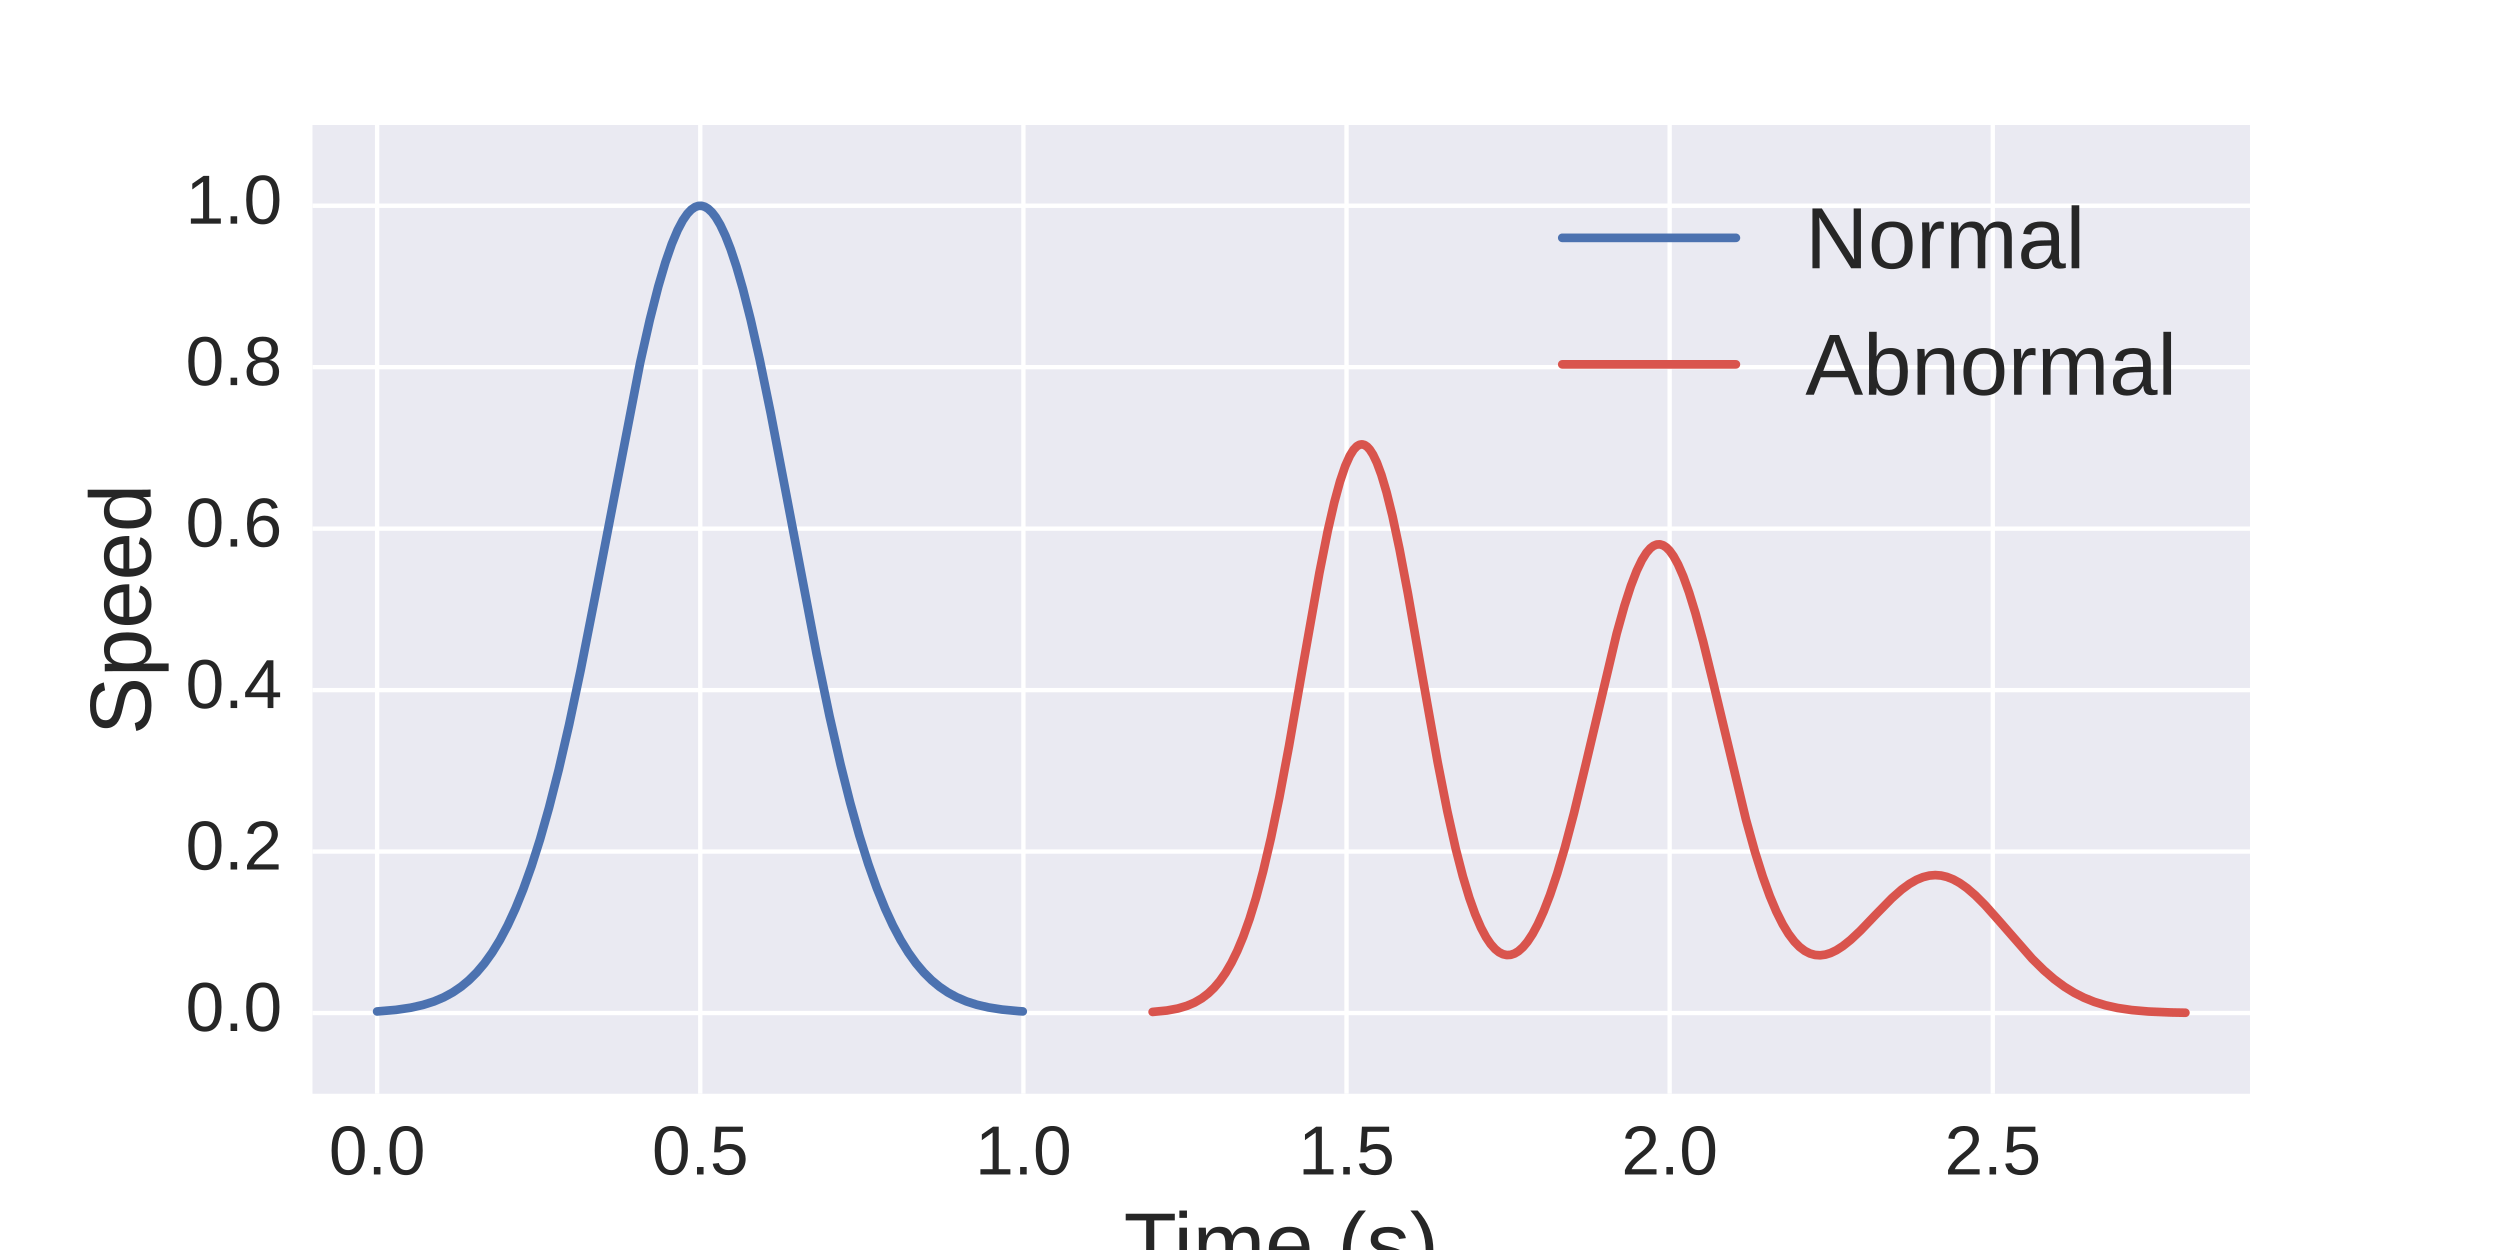
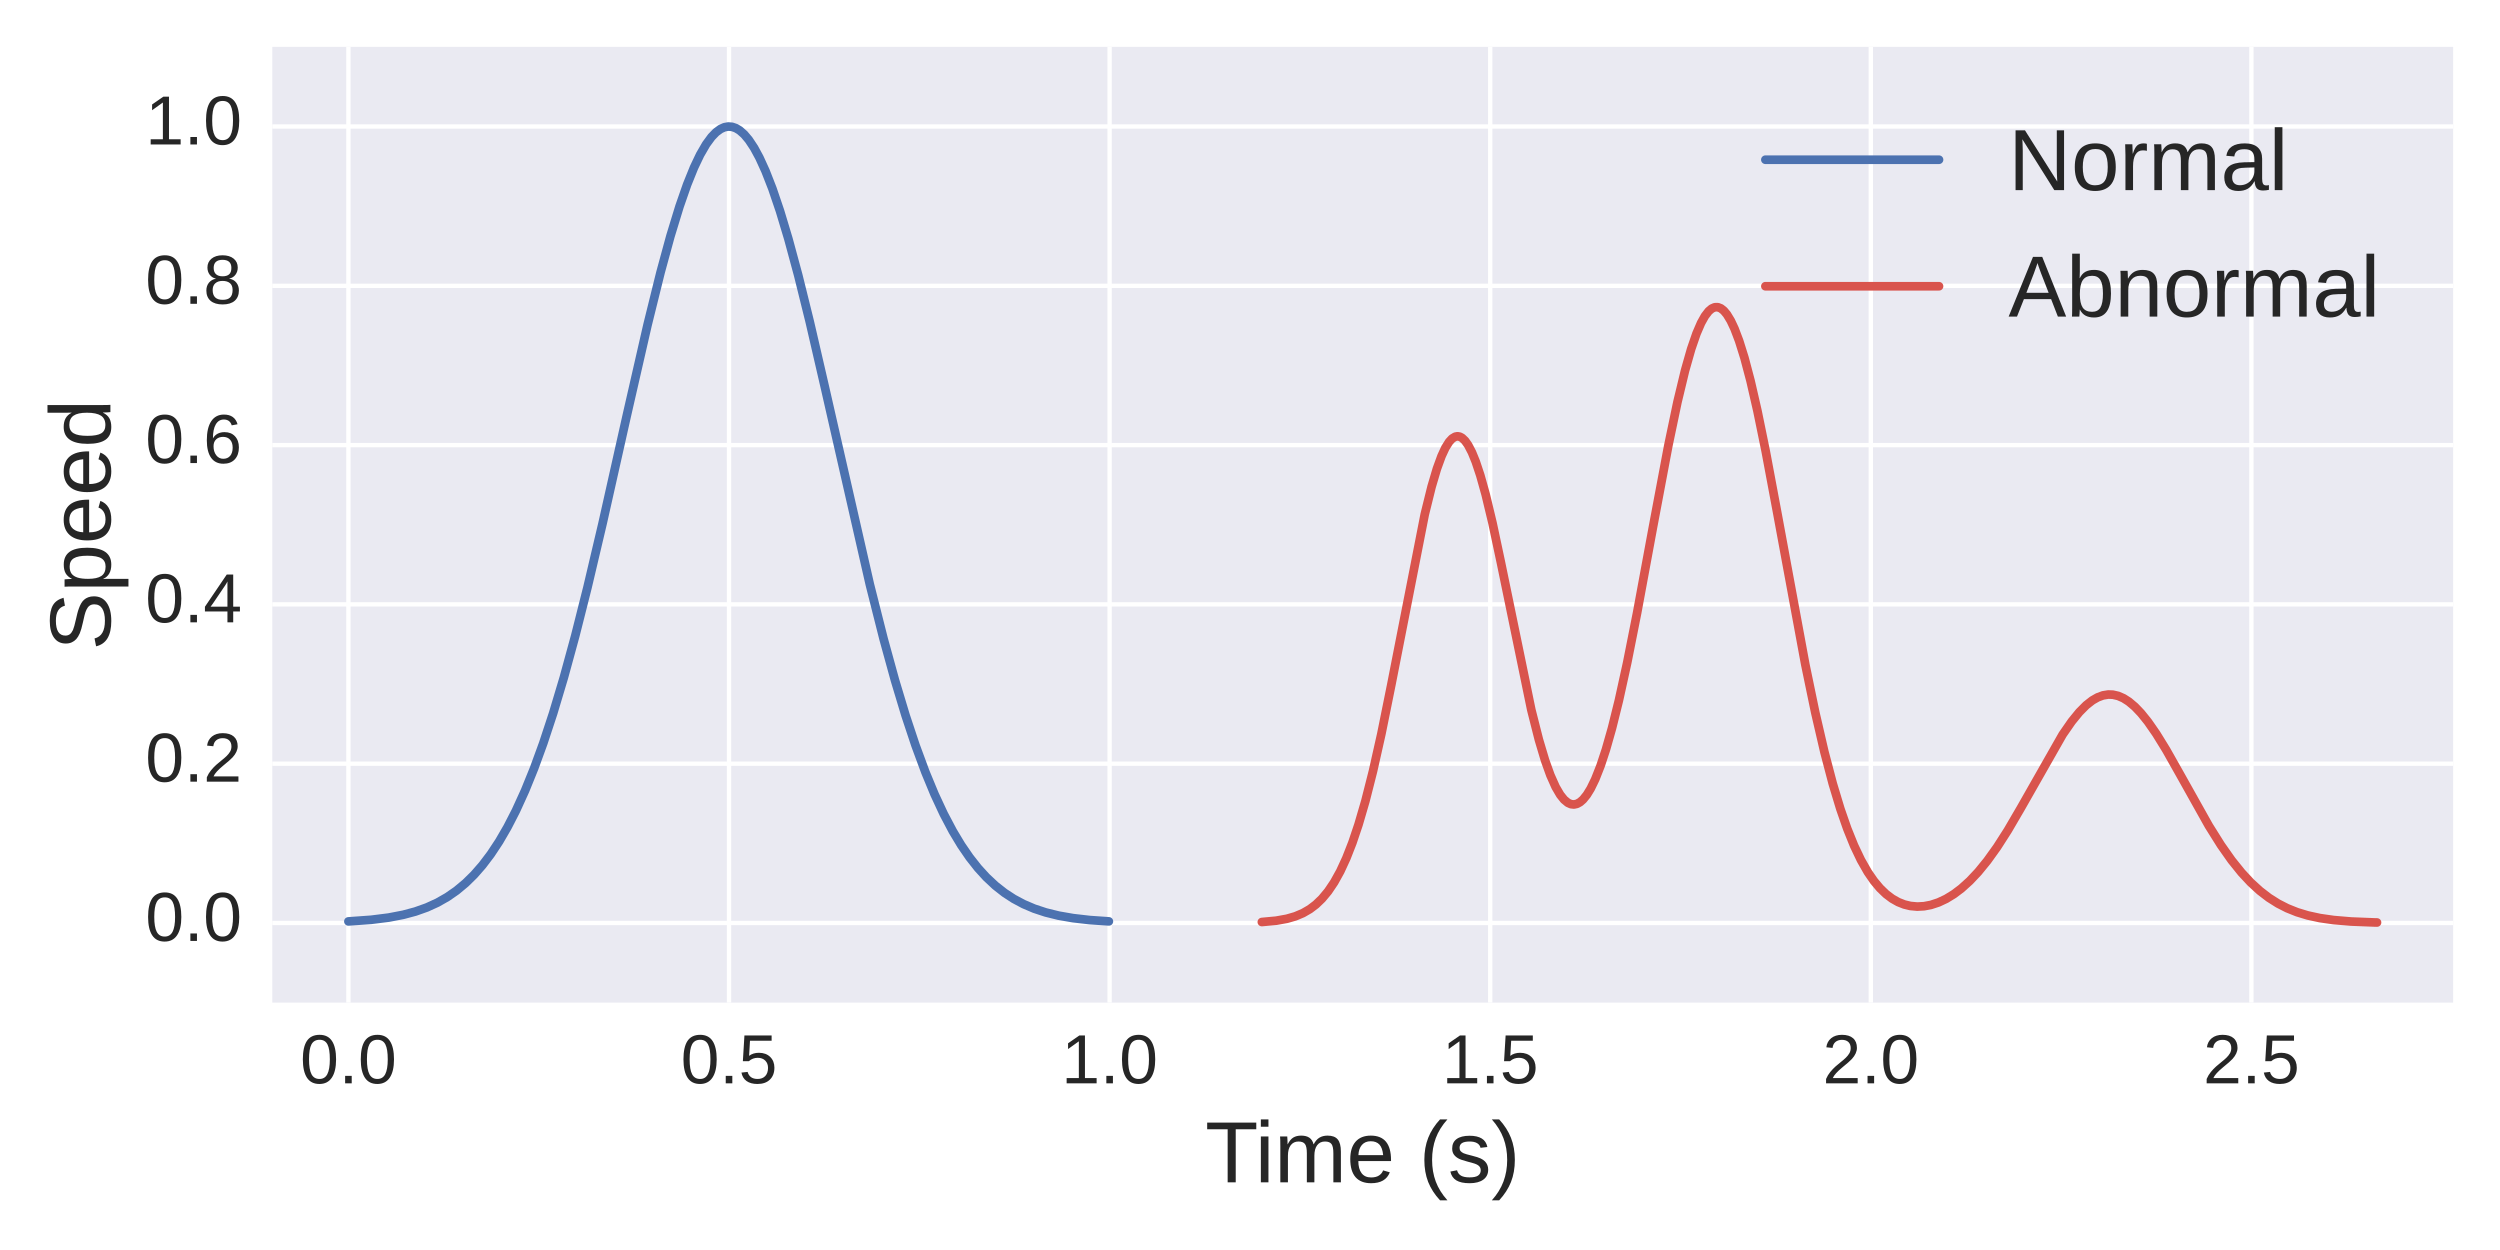
<svg xmlns="http://www.w3.org/2000/svg" xmlns:xlink="http://www.w3.org/1999/xlink" height="288pt" version="1.1" viewBox="0 0 576 288" width="576pt">
  <defs>
    <style type="text/css">
*{stroke-linecap:butt;stroke-linejoin:round;}
  </style>
  </defs>
  <g id="figure_1">
    <g id="patch_1">
      <path d=" M0 288 L576 288 L576 0 L0 0 z " style="fill:#ffffff;" />
    </g>
    <g id="axes_1">
      <g id="patch_2">
-         <path d=" M72 252 L518.4 252 L518.4 28.8 L72 28.8 z " style="fill:#eaeaf2;" />
+         <path d=" M62.737 231 L565.2 231 L565.2 10.8 L62.737 10.8 z " style="fill:#eaeaf2;" />
      </g>
      <g id="matplotlib.axis_1">
        <g id="xtick_1">
          <g id="line2d_1">
-             <path clip-path="url(#pd17d8af51d)" d=" M86.89 252 L86.89 28.8" style="fill:none;stroke:#ffffff;stroke-linecap:round;" />
+             <path clip-path="url(#p8d879c370d)" d=" M80.275 231 L80.275 10.8" style="fill:none;stroke:#ffffff;stroke-linecap:round;" />
          </g>
          <g id="line2d_2">
            <defs>
              <path d=" M0 0 L0 0" id="m219da94a98" style="stroke:#262626;" />
            </defs>
            <g>
-               <use style="fill:#262626;stroke:#262626;" x="86.89" xlink:href="#m219da94a98" y="252.0" />
+               <use style="fill:#262626;stroke:#262626;" x="80.275" xlink:href="#m219da94a98" y="231.0" />
            </g>
          </g>
          <g id="line2d_3">
            <g>
-               <use style="fill:#262626;stroke:#262626;" x="86.89" xlink:href="#m219da94a98" y="28.8" />
+               <use style="fill:#262626;stroke:#262626;" x="80.275" xlink:href="#m219da94a98" y="10.8" />
            </g>
          </g>
          <g id="text_1">
-             <text style="fill:#262626;font-family:Liberation Sans;font-size:16.0px;font-style:normal;text-anchor:middle;" transform="rotate(-0, 86.88993, 270.595)" x="86.89" y="270.595">0.0</text>
+             <text style="fill:#262626;font-family:Liberation Sans;font-size:16.0px;font-style:normal;text-anchor:middle;" transform="rotate(-0, 80.27546, 249.595)" x="80.275" y="249.595">0.0</text>
          </g>
        </g>
        <g id="xtick_2">
          <g id="line2d_4">
-             <path clip-path="url(#pd17d8af51d)" d=" M161.34 252 L161.34 28.8" style="fill:none;stroke:#ffffff;stroke-linecap:round;" />
+             <path clip-path="url(#p8d879c370d)" d=" M167.965 231 L167.965 10.8" style="fill:none;stroke:#ffffff;stroke-linecap:round;" />
          </g>
          <g id="line2d_5">
            <g>
-               <use style="fill:#262626;stroke:#262626;" x="161.34" xlink:href="#m219da94a98" y="252.0" />
+               <use style="fill:#262626;stroke:#262626;" x="167.965" xlink:href="#m219da94a98" y="231.0" />
            </g>
          </g>
          <g id="line2d_6">
            <g>
-               <use style="fill:#262626;stroke:#262626;" x="161.34" xlink:href="#m219da94a98" y="28.8" />
+               <use style="fill:#262626;stroke:#262626;" x="167.965" xlink:href="#m219da94a98" y="10.8" />
            </g>
          </g>
          <g id="text_2">
-             <text style="fill:#262626;font-family:Liberation Sans;font-size:16.0px;font-style:normal;text-anchor:middle;" transform="rotate(-0, 161.3396, 270.595)" x="161.34" y="270.595">0.5</text>
+             <text style="fill:#262626;font-family:Liberation Sans;font-size:16.0px;font-style:normal;text-anchor:middle;" transform="rotate(-0, 167.9652, 249.595)" x="167.965" y="249.595">0.5</text>
          </g>
        </g>
        <g id="xtick_3">
          <g id="line2d_7">
-             <path clip-path="url(#pd17d8af51d)" d=" M235.789 252 L235.789 28.8" style="fill:none;stroke:#ffffff;stroke-linecap:round;" />
+             <path clip-path="url(#p8d879c370d)" d=" M255.655 231 L255.655 10.8" style="fill:none;stroke:#ffffff;stroke-linecap:round;" />
          </g>
          <g id="line2d_8">
            <g>
-               <use style="fill:#262626;stroke:#262626;" x="235.789" xlink:href="#m219da94a98" y="252.0" />
+               <use style="fill:#262626;stroke:#262626;" x="255.655" xlink:href="#m219da94a98" y="231.0" />
            </g>
          </g>
          <g id="line2d_9">
            <g>
-               <use style="fill:#262626;stroke:#262626;" x="235.789" xlink:href="#m219da94a98" y="28.8" />
+               <use style="fill:#262626;stroke:#262626;" x="255.655" xlink:href="#m219da94a98" y="10.8" />
            </g>
          </g>
          <g id="text_3">
-             <text style="fill:#262626;font-family:Liberation Sans;font-size:16.0px;font-style:normal;text-anchor:middle;" transform="rotate(-0, 235.7892, 270.595)" x="235.789" y="270.595">1.0</text>
+             <text style="fill:#262626;font-family:Liberation Sans;font-size:16.0px;font-style:normal;text-anchor:middle;" transform="rotate(-0, 255.655, 249.595)" x="255.655" y="249.595">1.0</text>
          </g>
        </g>
        <g id="xtick_4">
          <g id="line2d_10">
-             <path clip-path="url(#pd17d8af51d)" d=" M310.239 252 L310.239 28.8" style="fill:none;stroke:#ffffff;stroke-linecap:round;" />
+             <path clip-path="url(#p8d879c370d)" d=" M343.345 231 L343.345 10.8" style="fill:none;stroke:#ffffff;stroke-linecap:round;" />
          </g>
          <g id="line2d_11">
            <g>
-               <use style="fill:#262626;stroke:#262626;" x="310.239" xlink:href="#m219da94a98" y="252.0" />
+               <use style="fill:#262626;stroke:#262626;" x="343.345" xlink:href="#m219da94a98" y="231.0" />
            </g>
          </g>
          <g id="line2d_12">
            <g>
-               <use style="fill:#262626;stroke:#262626;" x="310.239" xlink:href="#m219da94a98" y="28.8" />
+               <use style="fill:#262626;stroke:#262626;" x="343.345" xlink:href="#m219da94a98" y="10.8" />
            </g>
          </g>
          <g id="text_4">
-             <text style="fill:#262626;font-family:Liberation Sans;font-size:16.0px;font-style:normal;text-anchor:middle;" transform="rotate(-0, 310.2388, 270.595)" x="310.239" y="270.595">1.5</text>
+             <text style="fill:#262626;font-family:Liberation Sans;font-size:16.0px;font-style:normal;text-anchor:middle;" transform="rotate(-0, 343.3448, 249.595)" x="343.345" y="249.595">1.5</text>
          </g>
        </g>
        <g id="xtick_5">
          <g id="line2d_13">
-             <path clip-path="url(#pd17d8af51d)" d=" M384.688 252 L384.688 28.8" style="fill:none;stroke:#ffffff;stroke-linecap:round;" />
+             <path clip-path="url(#p8d879c370d)" d=" M431.035 231 L431.035 10.8" style="fill:none;stroke:#ffffff;stroke-linecap:round;" />
          </g>
          <g id="line2d_14">
            <g>
-               <use style="fill:#262626;stroke:#262626;" x="384.688" xlink:href="#m219da94a98" y="252.0" />
+               <use style="fill:#262626;stroke:#262626;" x="431.035" xlink:href="#m219da94a98" y="231.0" />
            </g>
          </g>
          <g id="line2d_15">
            <g>
-               <use style="fill:#262626;stroke:#262626;" x="384.688" xlink:href="#m219da94a98" y="28.8" />
+               <use style="fill:#262626;stroke:#262626;" x="431.035" xlink:href="#m219da94a98" y="10.8" />
            </g>
          </g>
          <g id="text_5">
-             <text style="fill:#262626;font-family:Liberation Sans;font-size:16.0px;font-style:normal;text-anchor:middle;" transform="rotate(-0, 384.6885, 270.595)" x="384.688" y="270.595">2.0</text>
+             <text style="fill:#262626;font-family:Liberation Sans;font-size:16.0px;font-style:normal;text-anchor:middle;" transform="rotate(-0, 431.0346, 249.595)" x="431.035" y="249.595">2.0</text>
          </g>
        </g>
        <g id="xtick_6">
          <g id="line2d_16">
-             <path clip-path="url(#pd17d8af51d)" d=" M459.138 252 L459.138 28.8" style="fill:none;stroke:#ffffff;stroke-linecap:round;" />
+             <path clip-path="url(#p8d879c370d)" d=" M518.724 231 L518.724 10.8" style="fill:none;stroke:#ffffff;stroke-linecap:round;" />
          </g>
          <g id="line2d_17">
            <g>
-               <use style="fill:#262626;stroke:#262626;" x="459.138" xlink:href="#m219da94a98" y="252.0" />
+               <use style="fill:#262626;stroke:#262626;" x="518.724" xlink:href="#m219da94a98" y="231.0" />
            </g>
          </g>
          <g id="line2d_18">
            <g>
-               <use style="fill:#262626;stroke:#262626;" x="459.138" xlink:href="#m219da94a98" y="28.8" />
+               <use style="fill:#262626;stroke:#262626;" x="518.724" xlink:href="#m219da94a98" y="10.8" />
            </g>
          </g>
          <g id="text_6">
-             <text style="fill:#262626;font-family:Liberation Sans;font-size:16.0px;font-style:normal;text-anchor:middle;" transform="rotate(-0, 459.1381, 270.595)" x="459.138" y="270.595">2.5</text>
+             <text style="fill:#262626;font-family:Liberation Sans;font-size:16.0px;font-style:normal;text-anchor:middle;" transform="rotate(-0, 518.7244, 249.595)" x="518.724" y="249.595">2.5</text>
          </g>
        </g>
        <g id="text_7">
-           <text style="fill:#262626;font-family:Liberation Sans;font-size:20.0px;font-style:normal;text-anchor:middle;" transform="rotate(-0, 295.2, 293.4087)" x="295.2" y="293.409">Time (s)</text>
+           <text style="fill:#262626;font-family:Liberation Sans;font-size:20.0px;font-style:normal;text-anchor:middle;" transform="rotate(-0, 313.9688, 272.4087)" x="313.969" y="272.409">Time (s)</text>
        </g>
      </g>
      <g id="matplotlib.axis_2">
        <g id="ytick_1">
          <g id="line2d_19">
-             <path clip-path="url(#pd17d8af51d)" d=" M72 233.4 L518.4 233.4" style="fill:none;stroke:#ffffff;stroke-linecap:round;" />
+             <path clip-path="url(#p8d879c370d)" d=" M62.737 212.65 L565.2 212.65" style="fill:none;stroke:#ffffff;stroke-linecap:round;" />
          </g>
          <g id="line2d_20">
            <g>
-               <use style="fill:#262626;stroke:#262626;" x="72.0" xlink:href="#m219da94a98" y="233.4" />
+               <use style="fill:#262626;stroke:#262626;" x="62.737" xlink:href="#m219da94a98" y="212.65" />
            </g>
          </g>
          <g id="line2d_21">
            <g>
-               <use style="fill:#262626;stroke:#262626;" x="518.4" xlink:href="#m219da94a98" y="233.4" />
+               <use style="fill:#262626;stroke:#262626;" x="565.2" xlink:href="#m219da94a98" y="212.65" />
            </g>
          </g>
          <g id="text_8">
-             <text style="fill:#262626;font-family:Liberation Sans;font-size:16.0px;font-style:normal;text-anchor:end;" transform="rotate(-0, 65, 237.5375)" x="65.0" y="237.537">0.0</text>
+             <text style="fill:#262626;font-family:Liberation Sans;font-size:16.0px;font-style:normal;text-anchor:end;" transform="rotate(-0, 55.7375, 216.7875)" x="55.737" y="216.787">0.0</text>
          </g>
        </g>
        <g id="ytick_2">
          <g id="line2d_22">
-             <path clip-path="url(#pd17d8af51d)" d=" M72 196.2 L518.4 196.2" style="fill:none;stroke:#ffffff;stroke-linecap:round;" />
+             <path clip-path="url(#p8d879c370d)" d=" M62.737 175.95 L565.2 175.95" style="fill:none;stroke:#ffffff;stroke-linecap:round;" />
          </g>
          <g id="line2d_23">
            <g>
-               <use style="fill:#262626;stroke:#262626;" x="72.0" xlink:href="#m219da94a98" y="196.2" />
+               <use style="fill:#262626;stroke:#262626;" x="62.737" xlink:href="#m219da94a98" y="175.95" />
            </g>
          </g>
          <g id="line2d_24">
            <g>
-               <use style="fill:#262626;stroke:#262626;" x="518.4" xlink:href="#m219da94a98" y="196.2" />
+               <use style="fill:#262626;stroke:#262626;" x="565.2" xlink:href="#m219da94a98" y="175.95" />
            </g>
          </g>
          <g id="text_9">
-             <text style="fill:#262626;font-family:Liberation Sans;font-size:16.0px;font-style:normal;text-anchor:end;" transform="rotate(-0, 65, 200.3375)" x="65.0" y="200.338">0.2</text>
+             <text style="fill:#262626;font-family:Liberation Sans;font-size:16.0px;font-style:normal;text-anchor:end;" transform="rotate(-0, 55.7375, 180.0875)" x="55.737" y="180.088">0.2</text>
          </g>
        </g>
        <g id="ytick_3">
          <g id="line2d_25">
-             <path clip-path="url(#pd17d8af51d)" d=" M72 159 L518.4 159" style="fill:none;stroke:#ffffff;stroke-linecap:round;" />
+             <path clip-path="url(#p8d879c370d)" d=" M62.737 139.25 L565.2 139.25" style="fill:none;stroke:#ffffff;stroke-linecap:round;" />
          </g>
          <g id="line2d_26">
            <g>
-               <use style="fill:#262626;stroke:#262626;" x="72.0" xlink:href="#m219da94a98" y="159.0" />
+               <use style="fill:#262626;stroke:#262626;" x="62.737" xlink:href="#m219da94a98" y="139.25" />
            </g>
          </g>
          <g id="line2d_27">
            <g>
-               <use style="fill:#262626;stroke:#262626;" x="518.4" xlink:href="#m219da94a98" y="159.0" />
+               <use style="fill:#262626;stroke:#262626;" x="565.2" xlink:href="#m219da94a98" y="139.25" />
            </g>
          </g>
          <g id="text_10">
-             <text style="fill:#262626;font-family:Liberation Sans;font-size:16.0px;font-style:normal;text-anchor:end;" transform="rotate(-0, 65, 163.1375)" x="65.0" y="163.137">0.4</text>
+             <text style="fill:#262626;font-family:Liberation Sans;font-size:16.0px;font-style:normal;text-anchor:end;" transform="rotate(-0, 55.7375, 143.3875)" x="55.737" y="143.387">0.4</text>
          </g>
        </g>
        <g id="ytick_4">
          <g id="line2d_28">
-             <path clip-path="url(#pd17d8af51d)" d=" M72 121.8 L518.4 121.8" style="fill:none;stroke:#ffffff;stroke-linecap:round;" />
+             <path clip-path="url(#p8d879c370d)" d=" M62.737 102.55 L565.2 102.55" style="fill:none;stroke:#ffffff;stroke-linecap:round;" />
          </g>
          <g id="line2d_29">
            <g>
-               <use style="fill:#262626;stroke:#262626;" x="72.0" xlink:href="#m219da94a98" y="121.8" />
+               <use style="fill:#262626;stroke:#262626;" x="62.737" xlink:href="#m219da94a98" y="102.55" />
            </g>
          </g>
          <g id="line2d_30">
            <g>
-               <use style="fill:#262626;stroke:#262626;" x="518.4" xlink:href="#m219da94a98" y="121.8" />
+               <use style="fill:#262626;stroke:#262626;" x="565.2" xlink:href="#m219da94a98" y="102.55" />
            </g>
          </g>
          <g id="text_11">
-             <text style="fill:#262626;font-family:Liberation Sans;font-size:16.0px;font-style:normal;text-anchor:end;" transform="rotate(-0, 65, 125.9375)" x="65.0" y="125.938">0.6</text>
+             <text style="fill:#262626;font-family:Liberation Sans;font-size:16.0px;font-style:normal;text-anchor:end;" transform="rotate(-0, 55.7375, 106.6875)" x="55.737" y="106.688">0.6</text>
          </g>
        </g>
        <g id="ytick_5">
          <g id="line2d_31">
-             <path clip-path="url(#pd17d8af51d)" d=" M72 84.6 L518.4 84.6" style="fill:none;stroke:#ffffff;stroke-linecap:round;" />
+             <path clip-path="url(#p8d879c370d)" d=" M62.737 65.85 L565.2 65.85" style="fill:none;stroke:#ffffff;stroke-linecap:round;" />
          </g>
          <g id="line2d_32">
            <g>
-               <use style="fill:#262626;stroke:#262626;" x="72.0" xlink:href="#m219da94a98" y="84.6" />
+               <use style="fill:#262626;stroke:#262626;" x="62.737" xlink:href="#m219da94a98" y="65.85" />
            </g>
          </g>
          <g id="line2d_33">
            <g>
-               <use style="fill:#262626;stroke:#262626;" x="518.4" xlink:href="#m219da94a98" y="84.6" />
+               <use style="fill:#262626;stroke:#262626;" x="565.2" xlink:href="#m219da94a98" y="65.85" />
            </g>
          </g>
          <g id="text_12">
-             <text style="fill:#262626;font-family:Liberation Sans;font-size:16.0px;font-style:normal;text-anchor:end;" transform="rotate(-0, 65, 88.7375)" x="65.0" y="88.737">0.8</text>
+             <text style="fill:#262626;font-family:Liberation Sans;font-size:16.0px;font-style:normal;text-anchor:end;" transform="rotate(-0, 55.7375, 69.9875)" x="55.737" y="69.987">0.8</text>
          </g>
        </g>
        <g id="ytick_6">
          <g id="line2d_34">
-             <path clip-path="url(#pd17d8af51d)" d=" M72 47.4 L518.4 47.4" style="fill:none;stroke:#ffffff;stroke-linecap:round;" />
+             <path clip-path="url(#p8d879c370d)" d=" M62.737 29.15 L565.2 29.15" style="fill:none;stroke:#ffffff;stroke-linecap:round;" />
          </g>
          <g id="line2d_35">
            <g>
-               <use style="fill:#262626;stroke:#262626;" x="72.0" xlink:href="#m219da94a98" y="47.4" />
+               <use style="fill:#262626;stroke:#262626;" x="62.737" xlink:href="#m219da94a98" y="29.15" />
            </g>
          </g>
          <g id="line2d_36">
            <g>
-               <use style="fill:#262626;stroke:#262626;" x="518.4" xlink:href="#m219da94a98" y="47.4" />
+               <use style="fill:#262626;stroke:#262626;" x="565.2" xlink:href="#m219da94a98" y="29.15" />
            </g>
          </g>
          <g id="text_13">
-             <text style="fill:#262626;font-family:Liberation Sans;font-size:16.0px;font-style:normal;text-anchor:end;" transform="rotate(-0, 65, 51.5375)" x="65.0" y="51.538">1.0</text>
+             <text style="fill:#262626;font-family:Liberation Sans;font-size:16.0px;font-style:normal;text-anchor:end;" transform="rotate(-0, 55.7375, 33.2875)" x="55.737" y="33.288">1.0</text>
          </g>
        </g>
        <g id="text_14">
-           <text style="fill:#262626;font-family:Liberation Sans;font-size:20.0px;font-style:normal;text-anchor:middle;" transform="rotate(-90, 34.7025, 140.4)" x="34.703" y="140.4">Speed</text>
+           <text style="fill:#262626;font-family:Liberation Sans;font-size:20.0px;font-style:normal;text-anchor:middle;" transform="rotate(-90, 25.44, 120.9)" x="25.44" y="120.9">Speed</text>
        </g>
      </g>
      <g id="line2d_37">
-         <path clip-path="url(#pd17d8af51d)" d=" M86.89 233.041 L91.208 232.674 L94.633 232.169 L97.462 231.532 L99.993 230.73 L102.227 229.783 L104.311 228.648 L106.247 227.331 L108.034 225.849 L109.82 224.074 L111.607 221.963 L113.394 219.476 L115.181 216.569 L116.968 213.201 L118.754 209.333 L120.541 204.93 L122.477 199.523 L124.413 193.429 L126.497 186.084 L128.731 177.323 L131.113 167.012 L133.793 154.347 L137.069 137.671 L147.492 83.567 L149.725 73.644 L151.661 66.044 L153.299 60.477 L154.788 56.188 L156.128 53.01 L157.319 50.759 L158.362 49.251 L159.255 48.309 L160.148 47.697 L160.893 47.442 L161.637 47.419 L162.382 47.628 L163.126 48.068 L164.02 48.901 L164.913 50.059 L165.955 51.815 L167.147 54.34 L168.338 57.393 L169.678 61.425 L171.167 66.591 L172.954 73.644 L175.038 82.872 L177.57 95.197 L181.143 113.875 L188.141 150.656 L191.119 164.974 L193.651 176.087 L195.884 184.969 L197.969 192.43 L200.053 199.079 L201.989 204.538 L203.925 209.333 L205.712 213.201 L207.498 216.569 L209.285 219.476 L211.072 221.963 L212.859 224.074 L214.645 225.849 L216.432 227.331 L218.368 228.648 L220.453 229.783 L222.686 230.73 L225.068 231.492 L227.749 232.112 L230.876 232.603 L234.747 232.973 L235.64 233.032 L235.64 233.032" style="fill:none;stroke:#4c72b0;stroke-linecap:round;stroke-width:2;" />
+         <path clip-path="url(#p8d879c370d)" d=" M80.275 212.296 L85.537 211.917 L89.571 211.408 L92.903 210.767 L95.709 210.016 L98.34 209.082 L100.795 207.962 L103.075 206.662 L105.179 205.201 L107.284 203.449 L109.213 201.554 L111.142 199.349 L113.071 196.803 L115.001 193.883 L116.93 190.559 L118.859 186.802 L120.964 182.184 L123.068 176.998 L125.173 171.228 L127.453 164.313 L129.908 156.108 L132.539 146.487 L135.345 135.379 L138.852 120.509 L144.464 95.516 L149.2 74.824 L152.181 62.788 L154.461 54.429 L156.566 47.544 L158.319 42.515 L159.898 38.605 L161.301 35.656 L162.704 33.233 L163.932 31.561 L164.984 30.471 L166.036 29.704 L166.913 29.315 L167.79 29.155 L168.667 29.223 L169.544 29.521 L170.421 30.047 L171.473 30.976 L172.525 32.225 L173.753 34.078 L174.98 36.345 L176.383 39.421 L177.962 43.465 L179.716 48.63 L181.645 55.041 L183.925 63.465 L186.555 74.088 L190.063 89.264 L200.41 134.659 L203.567 147.154 L206.198 156.719 L208.653 164.87 L210.933 171.731 L213.213 177.902 L215.318 182.993 L217.422 187.519 L219.527 191.507 L221.456 194.718 L223.385 197.533 L225.314 199.983 L227.244 202.1 L229.348 204.068 L231.453 205.718 L233.557 207.092 L235.837 208.309 L238.292 209.356 L240.923 210.225 L243.905 210.96 L247.237 211.54 L251.095 211.983 L255.48 212.287 L255.48 212.287" style="fill:none;stroke:#4c72b0;stroke-linecap:round;stroke-width:2;" />
      </g>
      <g id="line2d_38">
-         <path clip-path="url(#pd17d8af51d)" d=" M265.569 233.147 L268.845 232.825 L271.376 232.358 L273.461 231.742 L275.247 230.978 L276.885 230.024 L278.374 228.889 L279.714 227.605 L281.055 226.028 L282.395 224.111 L283.735 221.809 L285.075 219.075 L286.415 215.866 L287.904 211.7 L289.393 206.862 L291.031 200.739 L292.818 193.108 L294.753 183.788 L296.987 171.887 L300.411 152.214 L303.985 132.011 L305.921 122.281 L307.41 115.791 L308.75 110.884 L309.941 107.377 L310.983 105.035 L311.877 103.598 L312.621 102.818 L313.217 102.472 L313.812 102.375 L314.408 102.529 L315.004 102.932 L315.599 103.582 L316.344 104.736 L317.237 106.607 L318.279 109.43 L319.471 113.441 L320.811 118.847 L322.449 126.533 L324.384 136.758 L327.66 155.496 L331.234 175.601 L333.467 186.923 L335.403 195.571 L337.041 201.913 L338.53 206.855 L339.87 210.617 L341.21 213.729 L342.401 215.959 L343.443 217.502 L344.486 218.674 L345.379 219.39 L346.272 219.845 L347.166 220.044 L348.059 219.993 L348.953 219.695 L349.846 219.156 L350.888 218.226 L351.931 216.977 L353.122 215.167 L354.313 212.955 L355.653 209.999 L357.142 206.15 L358.78 201.263 L360.567 195.213 L362.651 187.331 L365.332 176.218 L372.479 145.987 L374.266 139.59 L375.755 134.983 L377.095 131.513 L378.286 129.034 L379.328 127.369 L380.221 126.337 L380.966 125.764 L381.71 125.457 L382.455 125.416 L383.199 125.644 L383.944 126.138 L384.688 126.894 L385.582 128.139 L386.624 130.04 L387.815 132.77 L389.155 136.49 L390.644 141.327 L392.431 147.926 L394.814 157.659 L402.259 188.789 L404.343 196.277 L406.13 201.946 L407.768 206.47 L409.257 210.002 L410.746 212.974 L412.086 215.176 L413.426 216.944 L414.617 218.165 L415.808 219.072 L417 219.684 L418.191 220.02 L419.382 220.1 L420.573 219.944 L421.764 219.576 L423.104 218.935 L424.593 217.978 L426.38 216.551 L428.614 214.452 L432.187 210.722 L435.91 206.925 L438.143 204.955 L439.93 203.648 L441.568 202.708 L443.057 202.094 L444.546 201.729 L445.886 201.62 L447.226 201.724 L448.566 202.038 L450.055 202.627 L451.544 203.455 L453.182 204.617 L455.118 206.287 L457.351 208.532 L460.329 211.875 L468.221 220.902 L470.901 223.547 L473.284 225.603 L475.666 227.36 L477.899 228.737 L480.133 229.867 L482.515 230.826 L485.047 231.604 L487.876 232.232 L491.151 232.717 L495.023 233.056 L500.234 233.275 L503.51 233.337 L503.51 233.337" style="fill:none;stroke:#d9544d;stroke-linecap:round;stroke-width:2;" />
+         <path clip-path="url(#p8d879c370d)" d=" M290.731 212.434 L294.063 212.123 L296.518 211.678 L298.448 211.118 L300.201 210.379 L301.78 209.464 L303.183 208.402 L304.586 207.054 L305.989 205.367 L307.392 203.285 L308.795 200.754 L310.198 197.72 L311.601 194.139 L313.004 189.975 L314.583 184.572 L316.336 177.679 L318.266 169.092 L320.545 157.83 L328.262 118.498 L329.841 112.127 L331.068 107.989 L332.121 105.102 L332.997 103.206 L333.874 101.8 L334.576 101.042 L335.277 100.617 L335.804 100.519 L336.33 100.61 L336.856 100.891 L337.557 101.555 L338.259 102.546 L339.136 104.227 L340.013 106.377 L341.065 109.532 L342.293 113.92 L343.871 120.492 L345.8 129.552 L352.815 163.553 L354.569 170.462 L355.972 175.157 L357.2 178.585 L358.427 181.335 L359.48 183.134 L360.357 184.231 L361.234 184.959 L361.935 185.275 L362.637 185.356 L363.338 185.203 L364.04 184.817 L364.741 184.203 L365.618 183.117 L366.495 181.685 L367.547 179.524 L368.775 176.414 L370.003 172.701 L371.406 167.766 L372.984 161.413 L374.913 152.647 L377.193 141.177 L380.876 121.274 L384.384 102.661 L386.488 92.622 L388.242 85.34 L389.645 80.411 L390.873 76.852 L391.925 74.414 L392.802 72.839 L393.679 71.696 L394.38 71.101 L395.082 70.792 L395.783 70.773 L396.485 71.043 L397.186 71.601 L397.888 72.444 L398.765 73.888 L399.642 75.756 L400.694 78.529 L401.922 82.452 L403.325 87.755 L404.903 94.622 L406.832 104.038 L409.463 118.063 L415.952 153.155 L418.232 164.142 L420.336 173.225 L422.266 180.556 L424.019 186.367 L425.598 190.908 L427.176 194.821 L428.755 198.141 L430.333 200.913 L431.736 202.954 L433.139 204.634 L434.542 205.988 L435.945 207.046 L437.348 207.84 L438.751 208.395 L440.154 208.734 L441.733 208.879 L443.311 208.793 L444.89 208.493 L446.643 207.916 L448.397 207.091 L450.151 206.019 L451.905 204.699 L453.834 202.955 L455.763 200.907 L457.868 198.327 L460.148 195.145 L462.603 191.31 L465.584 186.204 L475.23 169.247 L477.335 166.211 L479.089 164.062 L480.667 162.478 L482.07 161.379 L483.298 160.674 L484.525 160.218 L485.753 160.02 L486.805 160.056 L488.033 160.339 L489.261 160.877 L490.488 161.662 L491.891 162.847 L493.294 164.317 L494.873 166.278 L496.802 169.054 L499.082 172.754 L502.239 178.343 L508.903 190.242 L511.709 194.719 L514.165 198.206 L516.444 201.04 L518.549 203.303 L520.654 205.233 L522.758 206.85 L524.863 208.179 L526.967 209.254 L529.247 210.169 L531.702 210.915 L534.509 211.524 L537.665 211.979 L541.699 212.32 L547.136 212.533 L547.662 212.545 L547.662 212.545" style="fill:none;stroke:#d9544d;stroke-linecap:round;stroke-width:2;" />
      </g>
      <g id="patch_3">
-         <path d=" M72 28.8 L518.4 28.8" style="fill:none;" />
+         <path d=" M62.737 10.8 L565.2 10.8" style="fill:none;" />
      </g>
      <g id="patch_4">
-         <path d=" M518.4 252 L518.4 28.8" style="fill:none;" />
+         <path d=" M565.2 231 L565.2 10.8" style="fill:none;" />
      </g>
      <g id="patch_5">
-         <path d=" M72 252 L518.4 252" style="fill:none;" />
+         <path d=" M62.737 231 L565.2 231" style="fill:none;" />
      </g>
      <g id="patch_6">
-         <path d=" M72 252 L72 28.8" style="fill:none;" />
+         <path d=" M62.737 231 L62.737 10.8" style="fill:none;" />
      </g>
      <g id="legend_1">
        <g id="line2d_39">
-           <path d=" M359.947 54.8 L399.947 54.8" style="fill:none;stroke:#4c72b0;stroke-linecap:round;stroke-width:2;" />
+           <path d=" M406.747 36.8 L446.747 36.8" style="fill:none;stroke:#4c72b0;stroke-linecap:round;stroke-width:2;" />
        </g>
        <g id="line2d_40" />
        <g id="text_15">
-           <text style="fill:#262626;font-family:Liberation Sans;font-size:20.0px;font-style:normal;text-anchor:start;" transform="rotate(-0, 415.9469, 61.8)" x="415.947" y="61.8">Normal</text>
+           <text style="fill:#262626;font-family:Liberation Sans;font-size:20.0px;font-style:normal;text-anchor:start;" transform="rotate(-0, 462.7469, 43.8)" x="462.747" y="43.8">Normal</text>
        </g>
        <g id="line2d_41">
-           <path d=" M359.947 83.95 L399.947 83.95" style="fill:none;stroke:#d9544d;stroke-linecap:round;stroke-width:2;" />
+           <path d=" M406.747 65.95 L446.747 65.95" style="fill:none;stroke:#d9544d;stroke-linecap:round;stroke-width:2;" />
        </g>
        <g id="line2d_42" />
        <g id="text_16">
-           <text style="fill:#262626;font-family:Liberation Sans;font-size:20.0px;font-style:normal;text-anchor:start;" transform="rotate(-0, 415.9469, 90.95)" x="415.947" y="90.95">Abnormal</text>
+           <text style="fill:#262626;font-family:Liberation Sans;font-size:20.0px;font-style:normal;text-anchor:start;" transform="rotate(-0, 462.7469, 72.95)" x="462.747" y="72.95">Abnormal</text>
        </g>
      </g>
    </g>
  </g>
  <defs>
-     <clipPath id="pd17d8af51d">
-       <rect height="223.2" width="446.4" x="72.0" y="28.8" />
+     <clipPath id="p8d879c370d">
+       <rect height="220.2" width="502.462" x="62.737" y="10.8" />
    </clipPath>
  </defs>
</svg>
